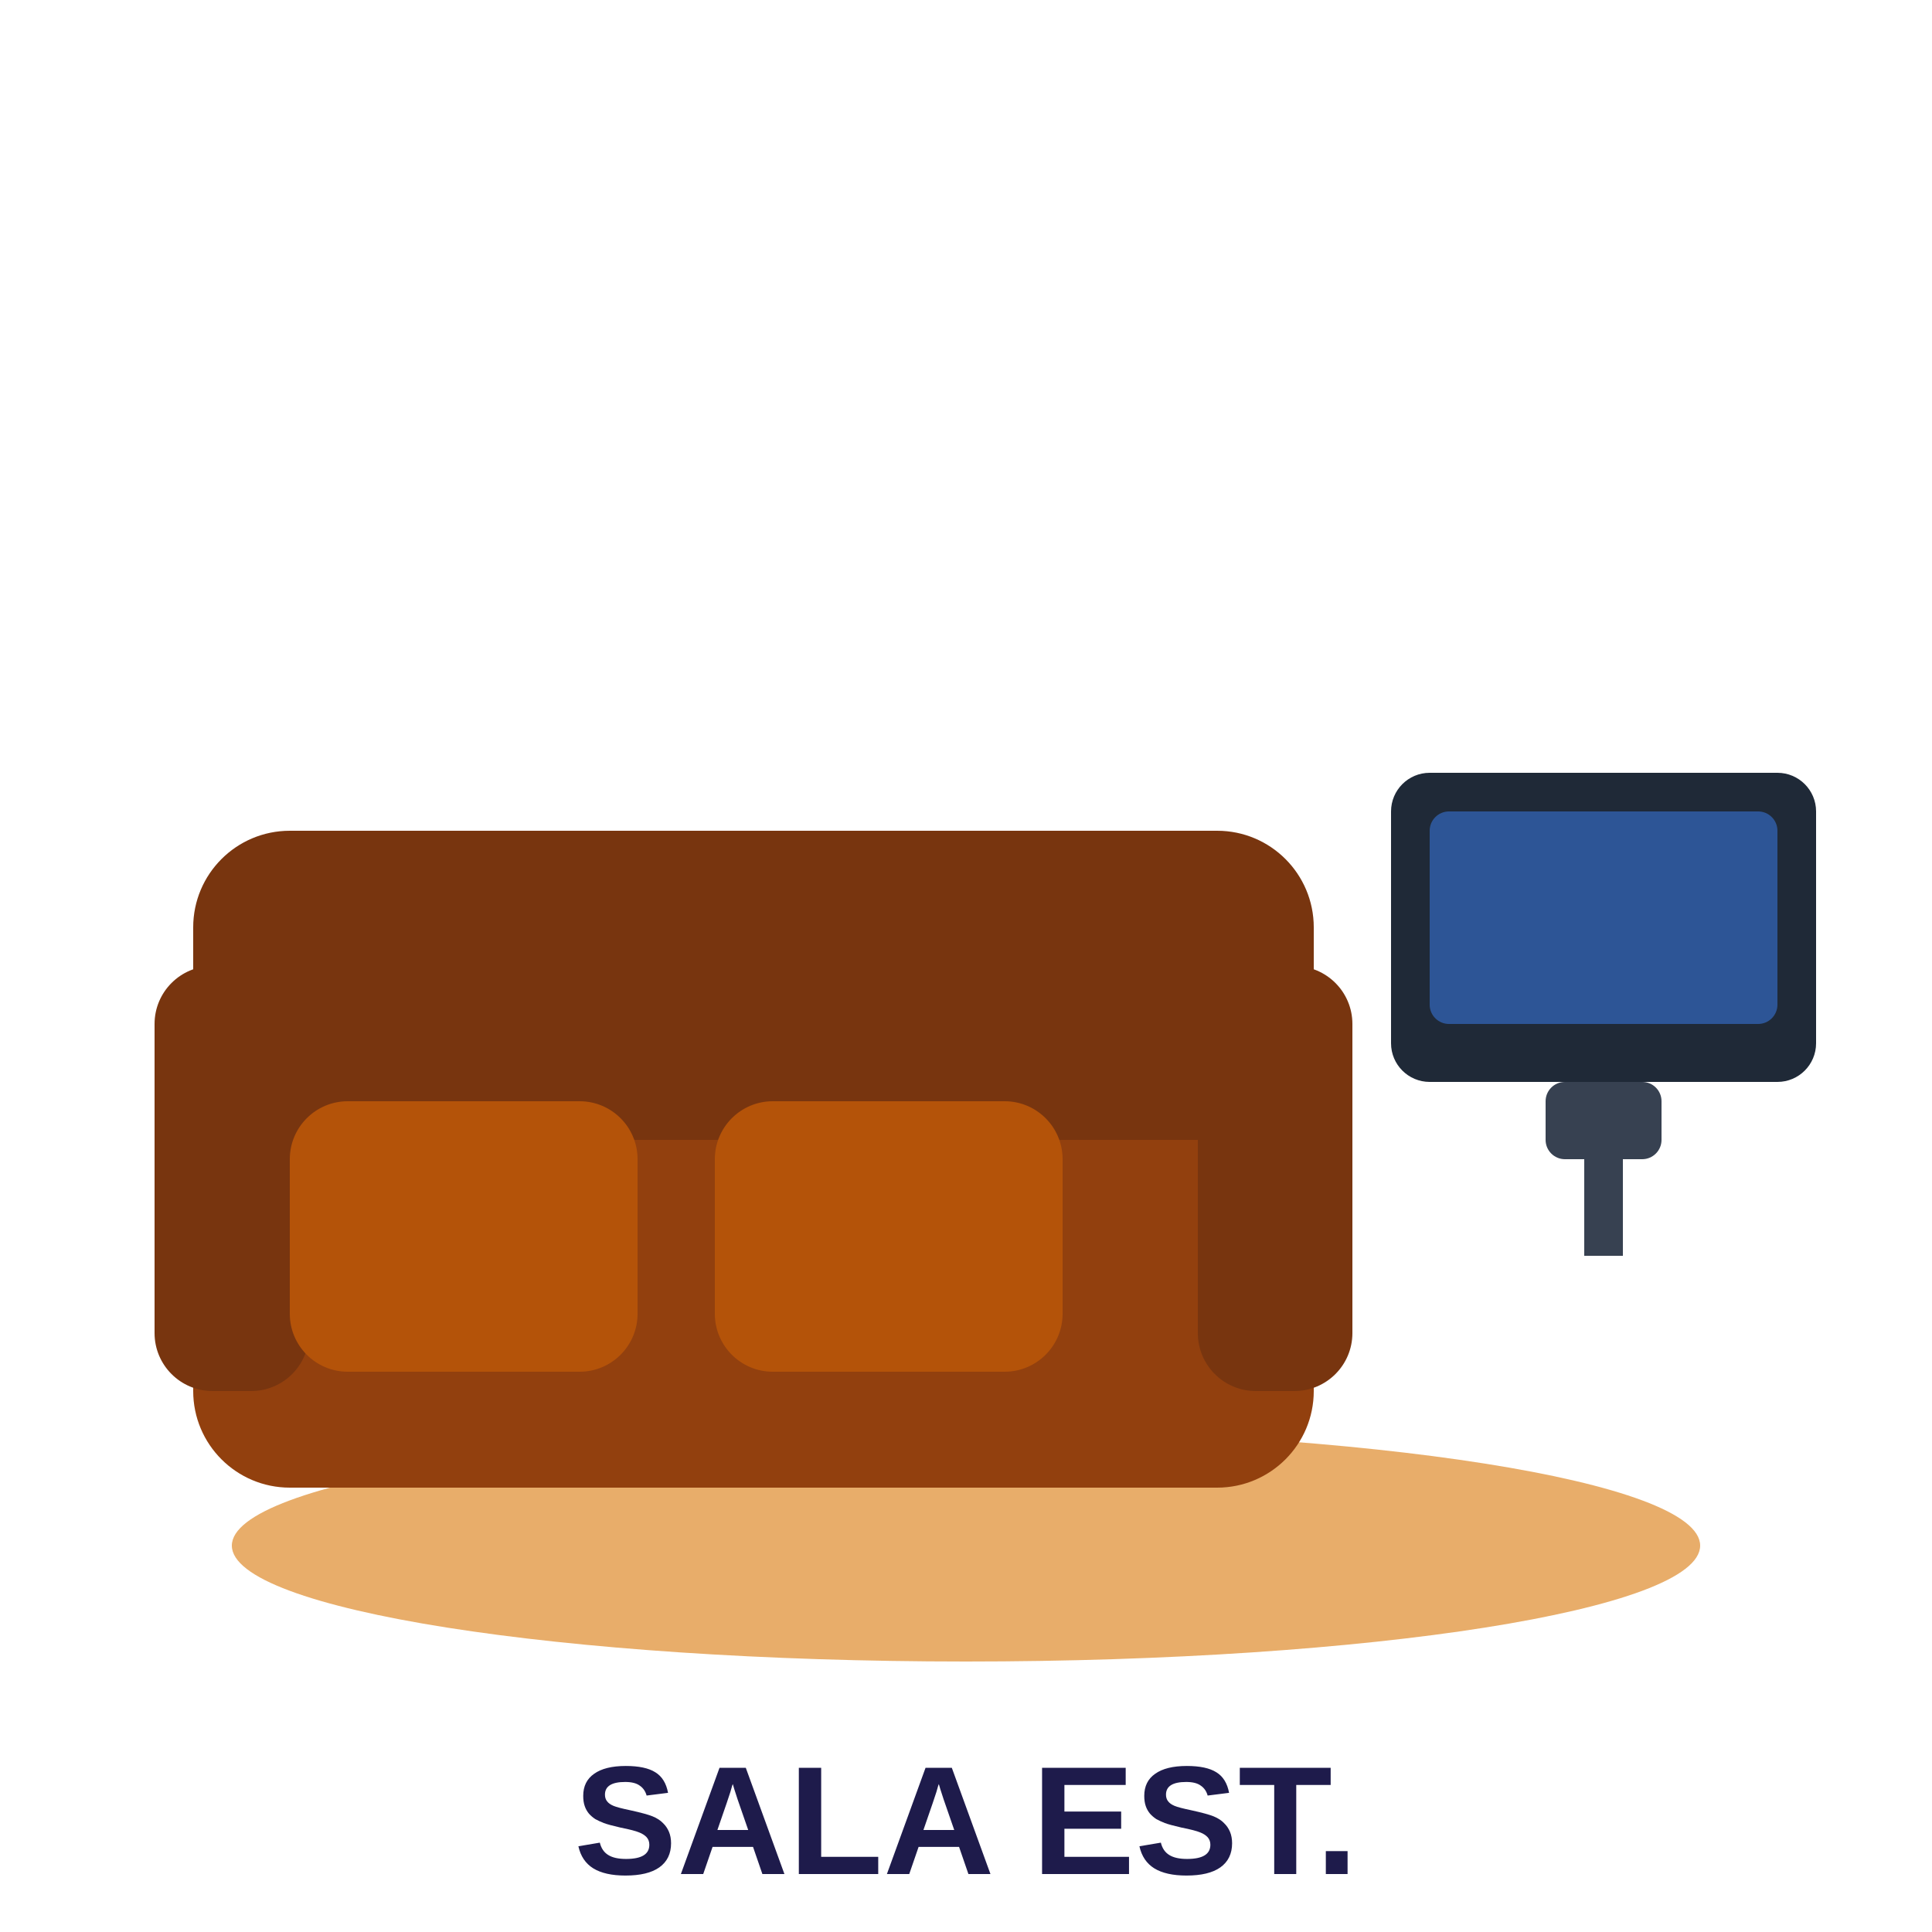
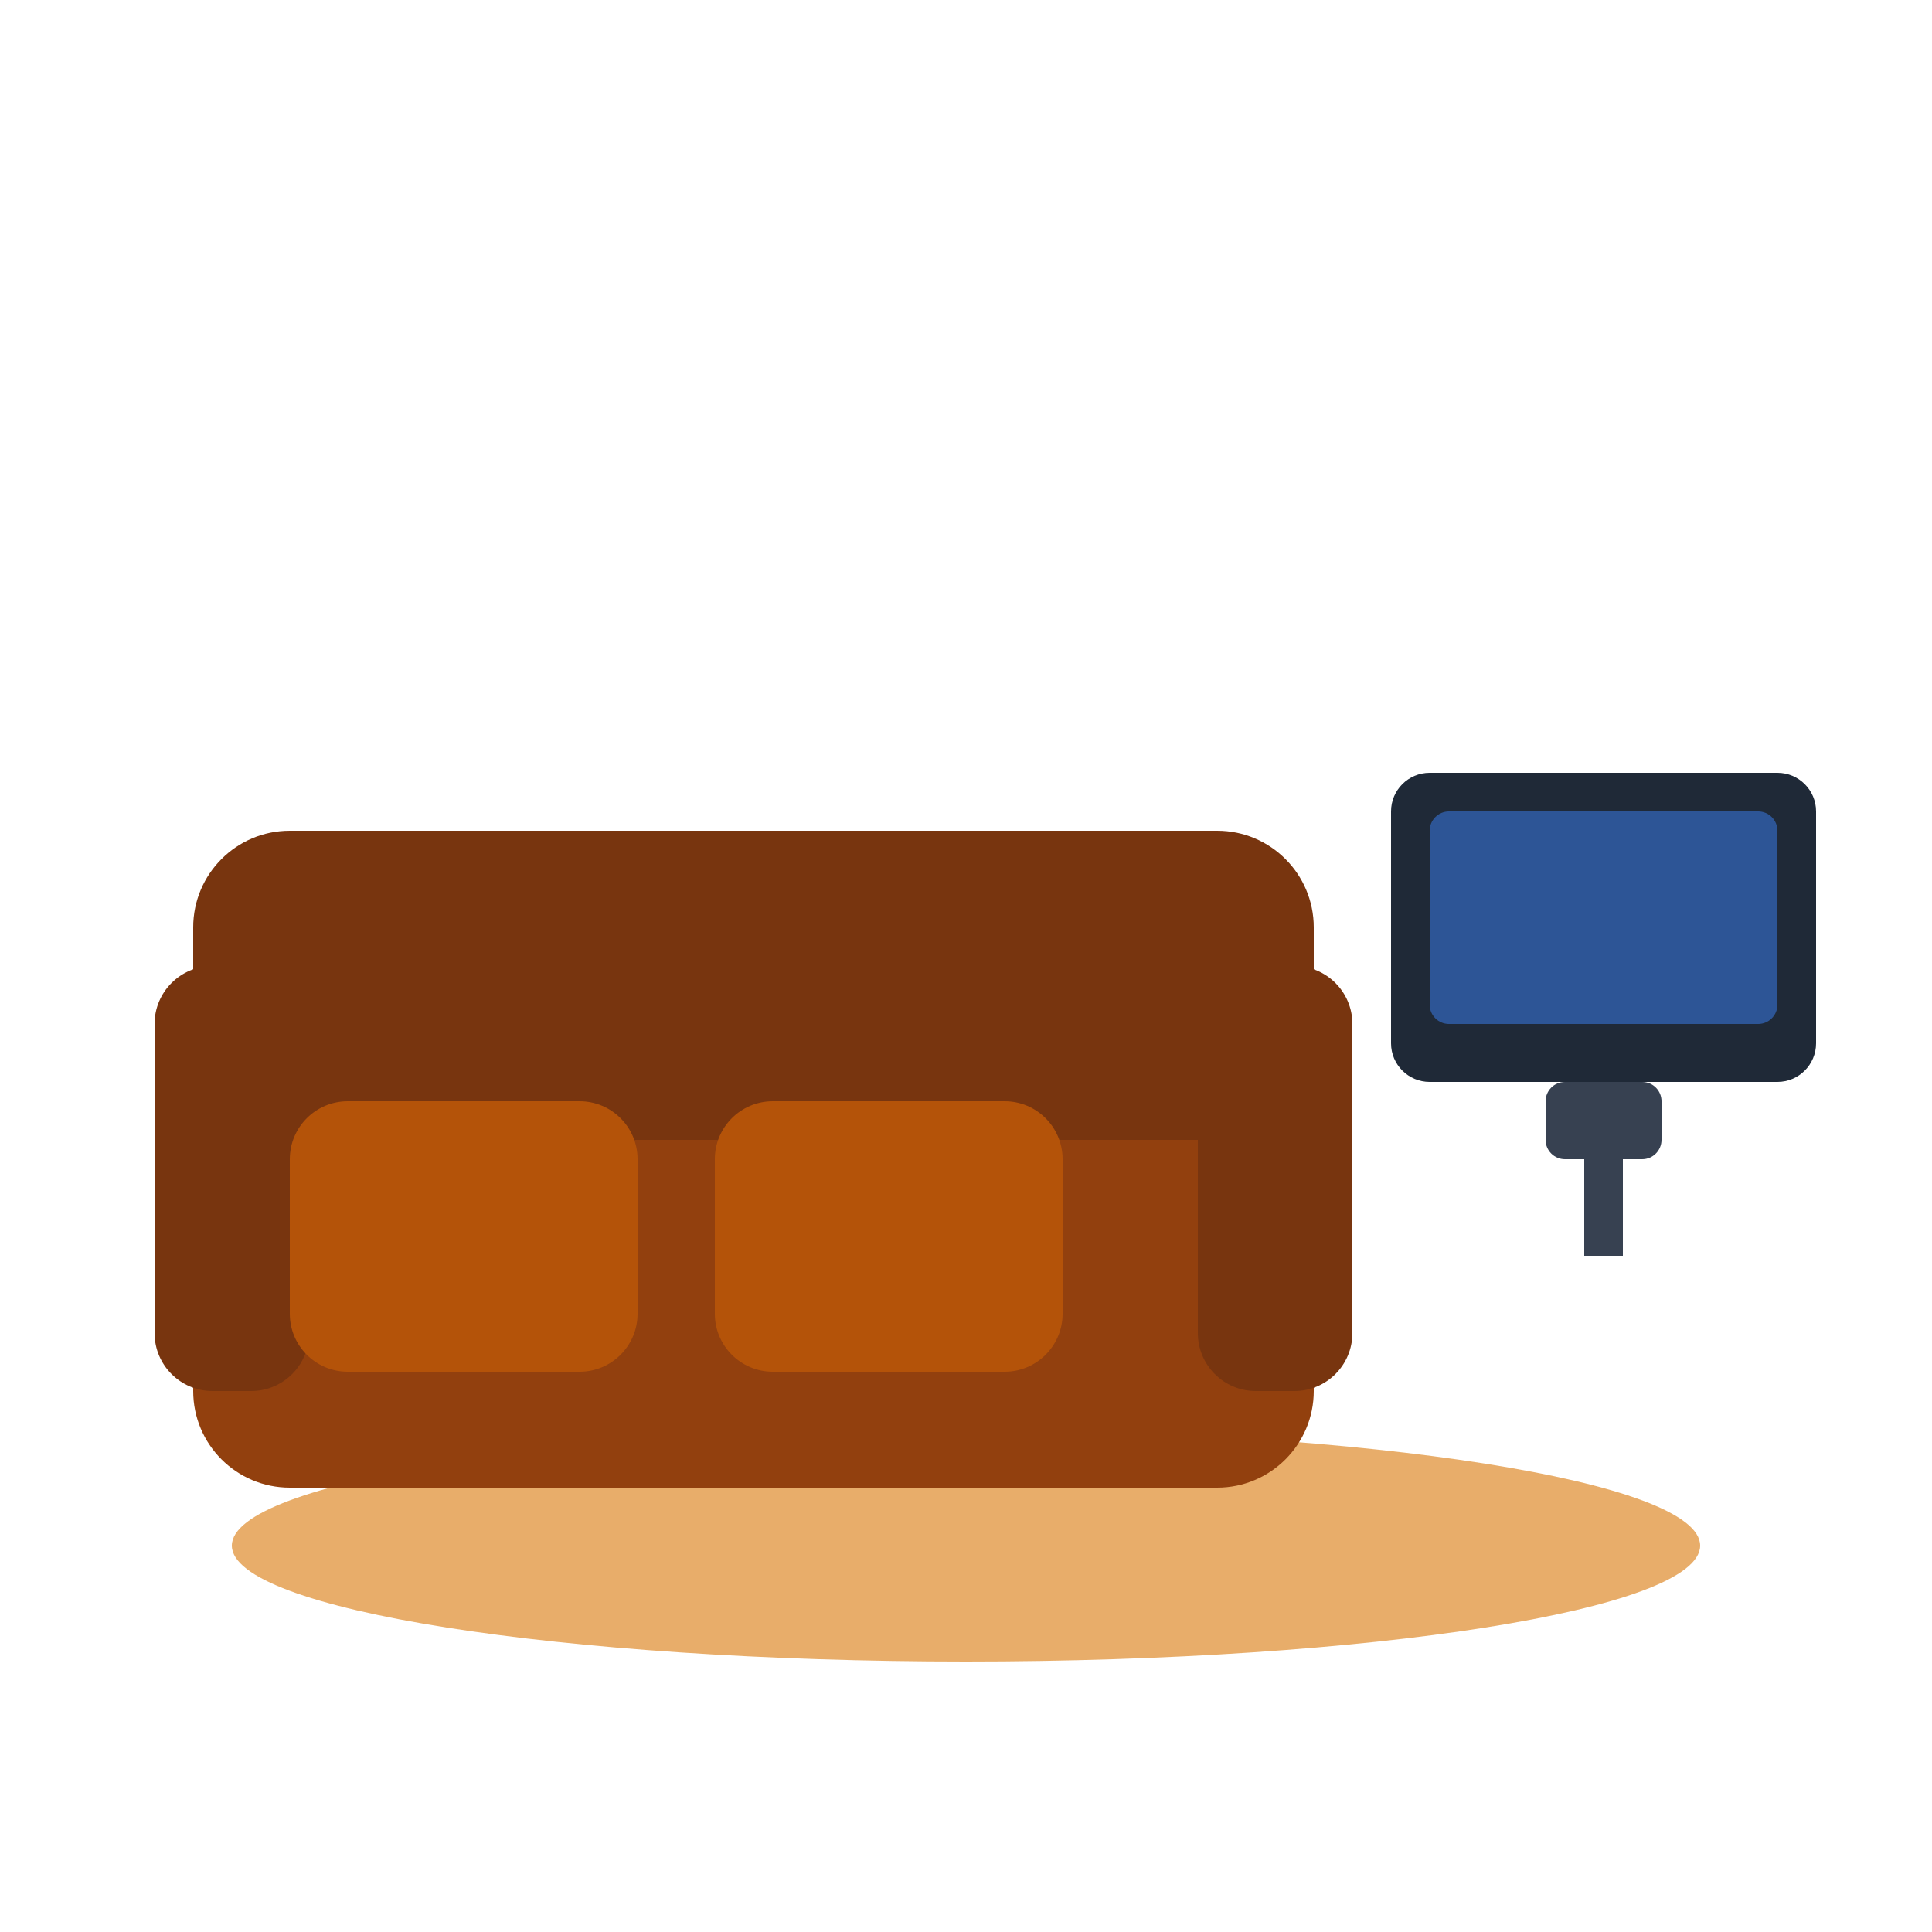
<svg xmlns="http://www.w3.org/2000/svg" viewBox="0 0 100 100">
  <ellipse cx="50" cy="80" rx="38" ry="6" fill="#d97706" opacity="0.6" />
  <rect x="10" y="55" width="58" height="22" rx="5" fill="#92400e" />
  <rect x="10" y="43" width="58" height="16" rx="5" fill="#78350f" />
  <rect x="8" y="50" width="8" height="22" rx="3" fill="#78350f" />
  <rect x="62" y="50" width="8" height="22" rx="3" fill="#78350f" />
  <rect x="15" y="57" width="18" height="14" rx="3" fill="#b45309" />
  <rect x="37" y="57" width="18" height="14" rx="3" fill="#b45309" />
  <rect x="72" y="40" width="22" height="16" rx="2" fill="#1f2937" />
  <rect x="74" y="42" width="18" height="11" rx="1" fill="#3b82f6" opacity="0.5" />
  <rect x="80" y="56" width="6" height="4" rx="1" fill="#374151" />
  <line x1="83" y1="60" x2="83" y2="65" stroke="#374151" stroke-width="2" />
-   <text x="50" y="97" font-family="Arial,sans-serif" font-size="8" fill="#1e1b4b" font-weight="700" text-anchor="middle">SALA EST.</text>
</svg>
